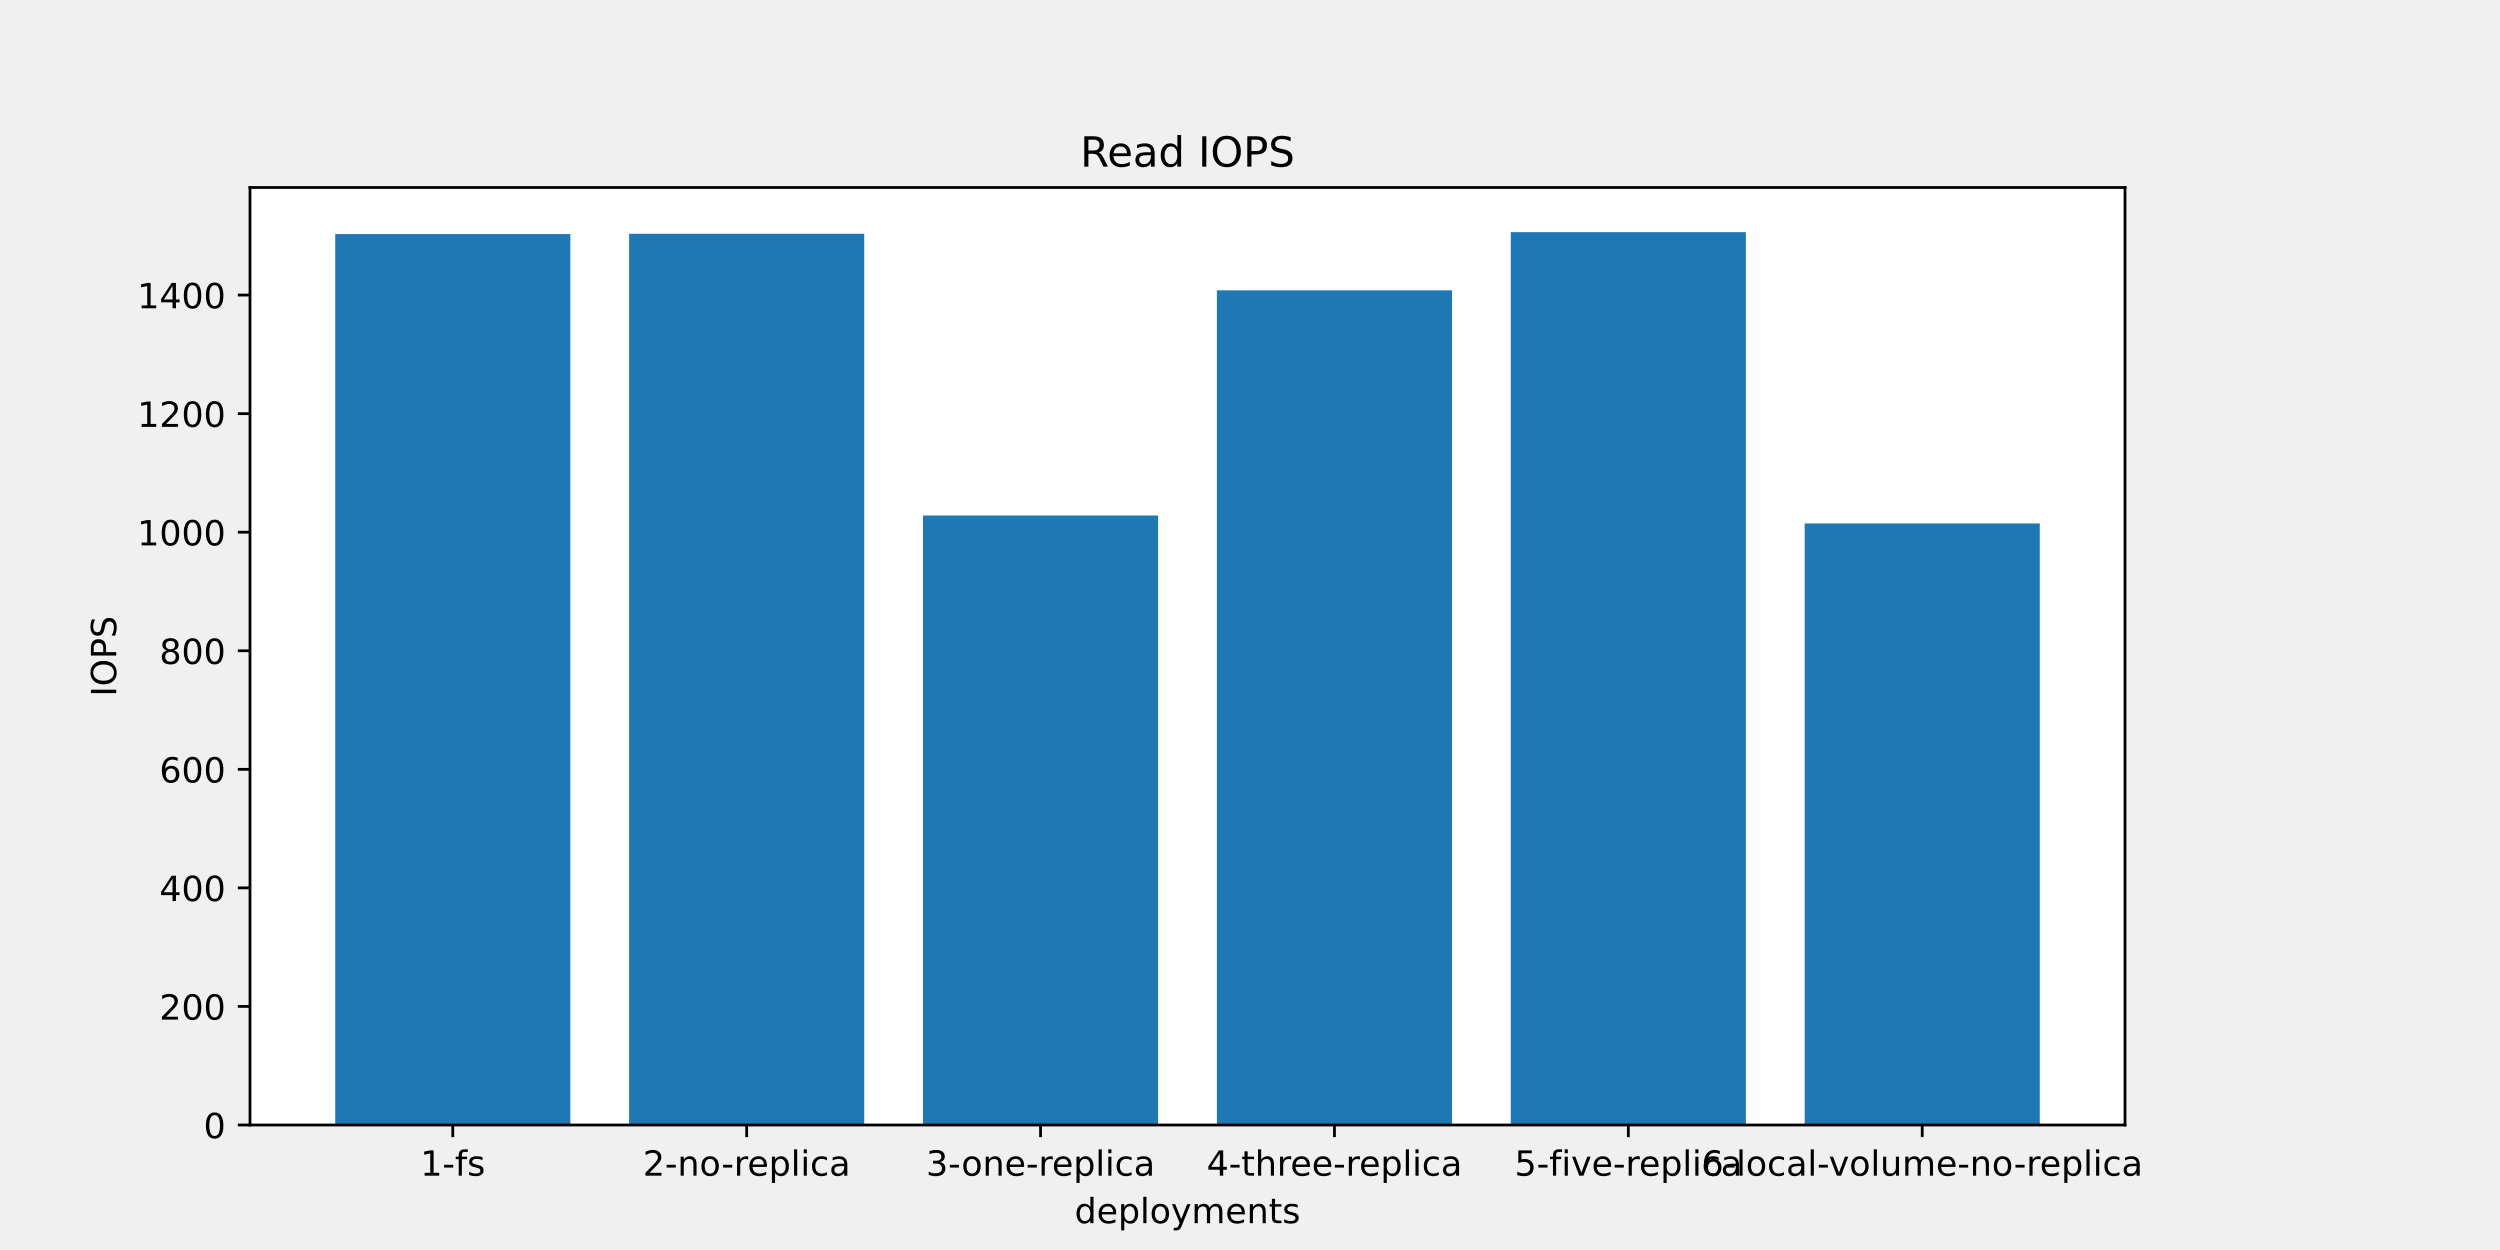
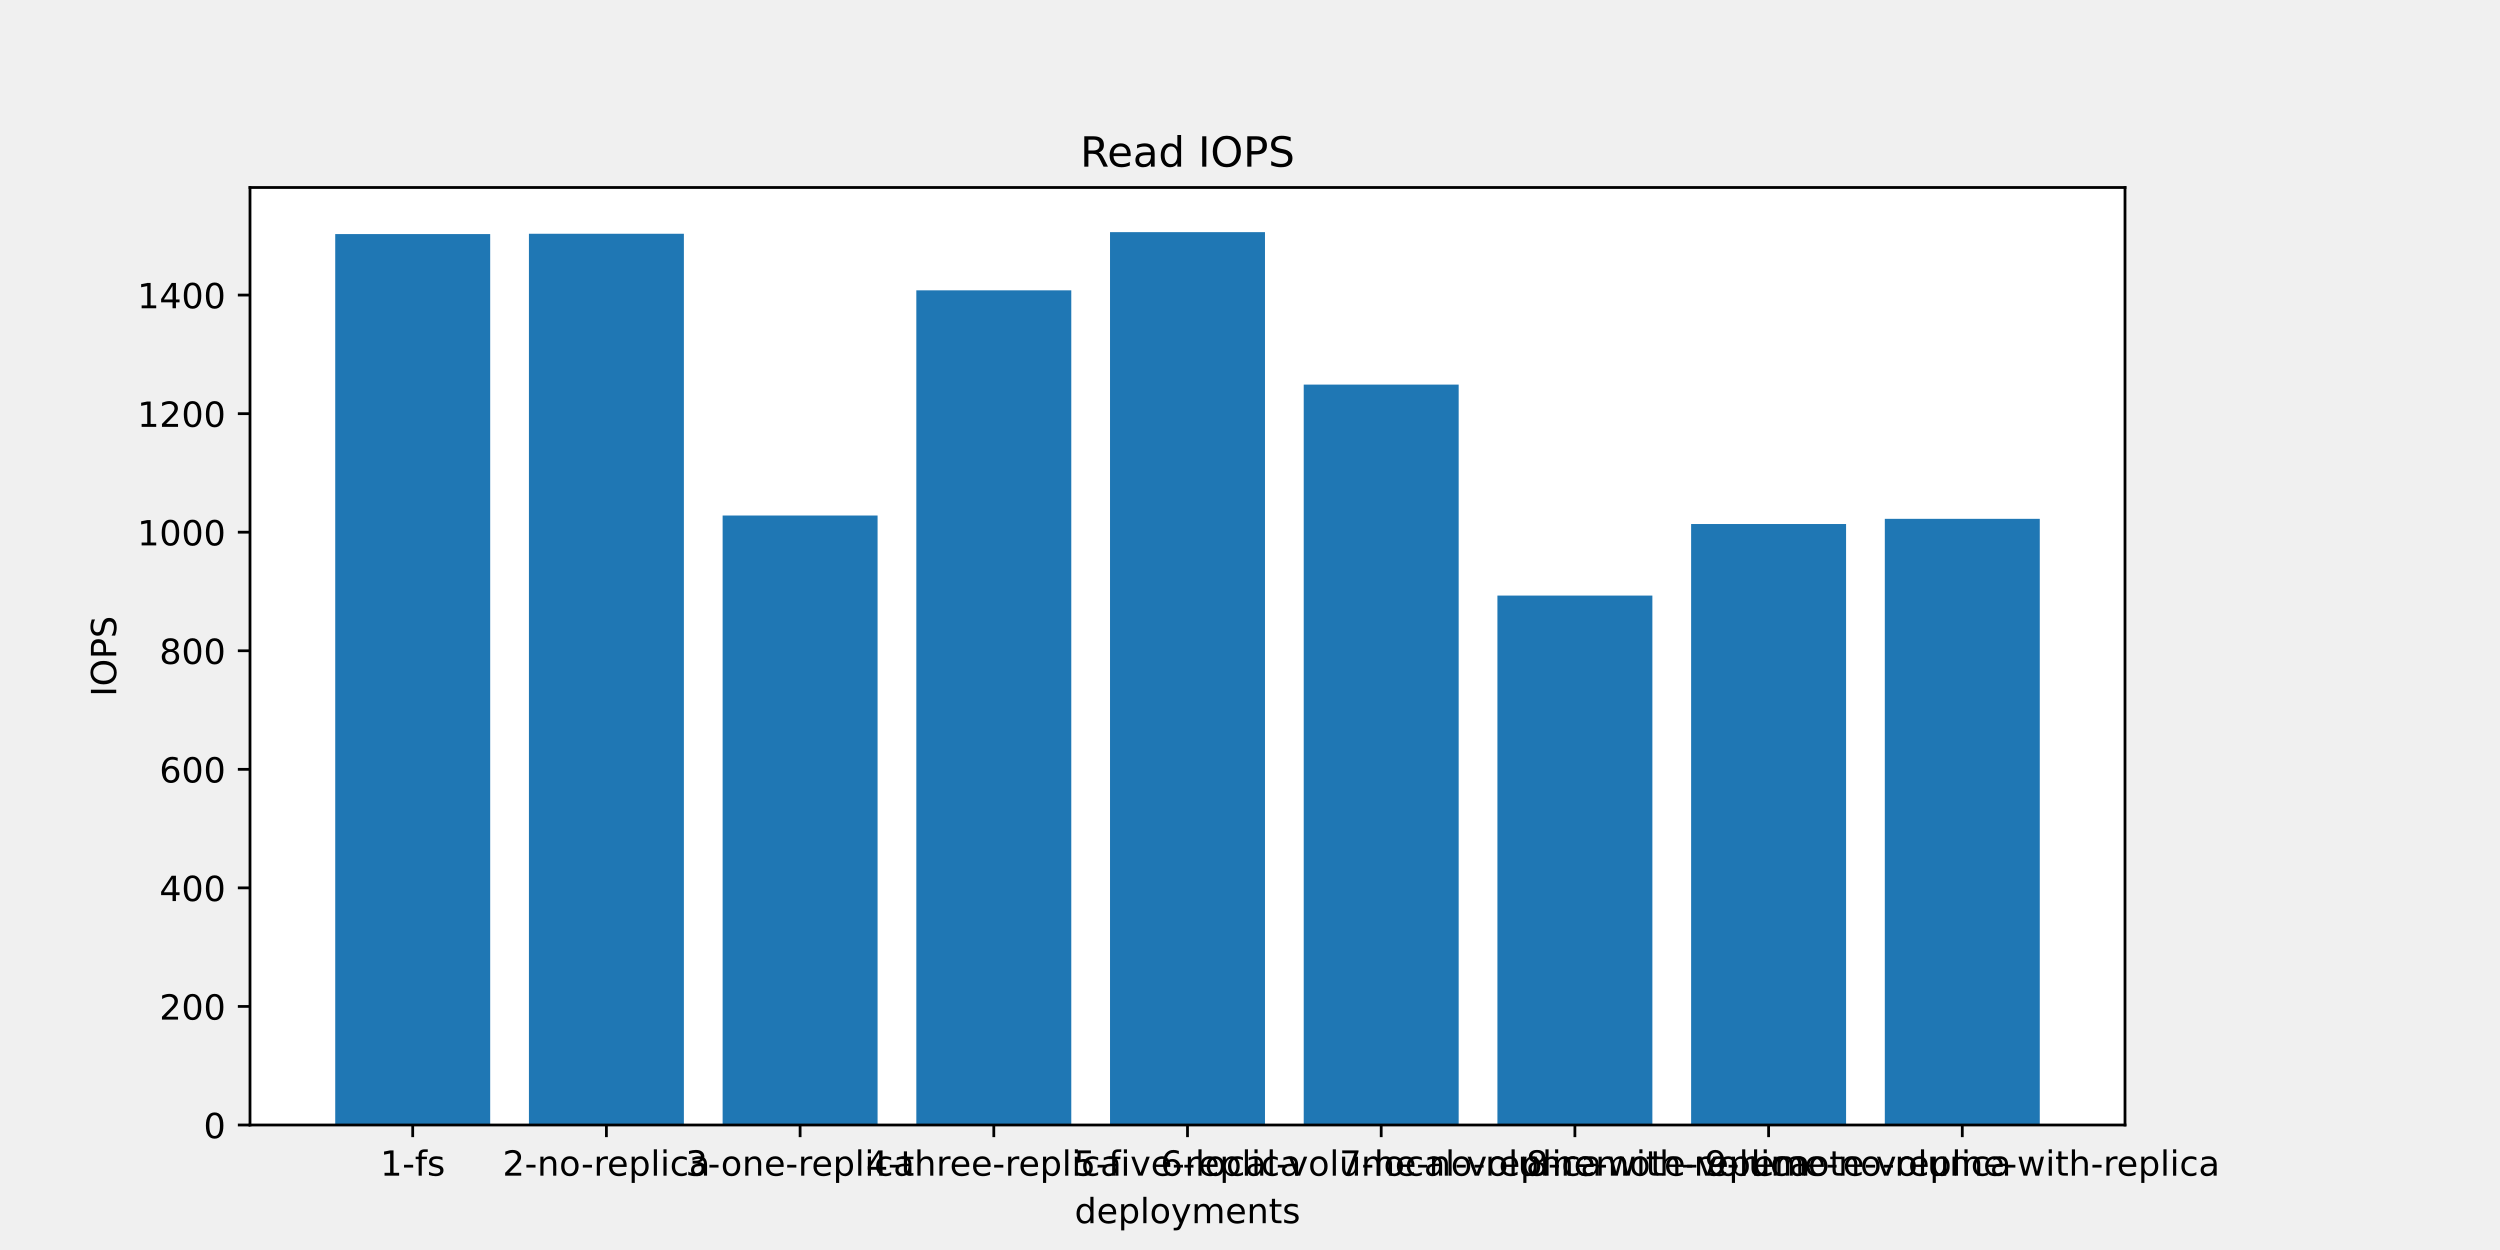
<svg xmlns="http://www.w3.org/2000/svg" xmlns:xlink="http://www.w3.org/1999/xlink" height="360pt" version="1.1" viewBox="0 0 720 360" width="720pt">
  <defs>
    <style type="text/css">*{stroke-linecap:butt;stroke-linejoin:round;}</style>
  </defs>
  <g id="figure_1">
    <g id="patch_1">
      <path d="M 0 360  L 720 360  L 720 0  L 0 0  z " style="fill:none;" />
    </g>
    <g id="axes_1">
      <g id="patch_2">
        <path d="M 72 324  L 612 324  L 612 54  L 72 54  z " style="fill:#ffffff;" />
      </g>
      <g id="patch_3">
-         <path clip-path="url(#p9864a8d5bb)" d="M 96.545 324  L 164.257 324  L 164.257 67.412  L 96.545 67.412  z " style="fill:#1f77b4;" />
+         <path clip-path="url(#pe671afdcc9)" d="M 96.545 324  L 141.174 324  L 141.174 67.412  L 96.545 67.412  z " style="fill:#1f77b4;" />
      </g>
      <g id="patch_4">
-         <path clip-path="url(#p9864a8d5bb)" d="M 181.185 324  L 248.897 324  L 248.897 67.322  L 181.185 67.322  z " style="fill:#1f77b4;" />
+         <path clip-path="url(#pe671afdcc9)" d="M 152.331 324  L 196.959 324  L 196.959 67.322  L 152.331 67.322  z " style="fill:#1f77b4;" />
      </g>
      <g id="patch_5">
-         <path clip-path="url(#p9864a8d5bb)" d="M 265.824 324  L 333.536 324  L 333.536 148.469  L 265.824 148.469  z " style="fill:#1f77b4;" />
+         <path clip-path="url(#pe671afdcc9)" d="M 208.116 324  L 252.744 324  L 252.744 148.469  L 208.116 148.469  z " style="fill:#1f77b4;" />
      </g>
      <g id="patch_6">
-         <path clip-path="url(#p9864a8d5bb)" d="M 350.464 324  L 418.176 324  L 418.176 83.616  L 350.464 83.616  z " style="fill:#1f77b4;" />
+         <path clip-path="url(#pe671afdcc9)" d="M 263.901 324  L 308.529 324  L 308.529 83.616  L 263.901 83.616  z " style="fill:#1f77b4;" />
      </g>
      <g id="patch_7">
-         <path clip-path="url(#p9864a8d5bb)" d="M 435.103 324  L 502.815 324  L 502.815 66.857  L 435.103 66.857  z " style="fill:#1f77b4;" />
+         <path clip-path="url(#pe671afdcc9)" d="M 319.686 324  L 364.314 324  L 364.314 66.857  L 319.686 66.857  z " style="fill:#1f77b4;" />
      </g>
      <g id="patch_8">
-         <path clip-path="url(#p9864a8d5bb)" d="M 519.743 324  L 587.455 324  L 587.455 150.751  L 519.743 150.751  z " style="fill:#1f77b4;" />
+         <path clip-path="url(#pe671afdcc9)" d="M 375.471 324  L 420.099 324  L 420.099 110.764  L 375.471 110.764  z " style="fill:#1f77b4;" />
+       </g>
+       <g id="patch_9">
+         <path clip-path="url(#pe671afdcc9)" d="M 431.256 324  L 475.884 324  L 475.884 171.525  L 431.256 171.525  z " style="fill:#1f77b4;" />
+       </g>
+       <g id="patch_10">
+         <path clip-path="url(#pe671afdcc9)" d="M 487.041 324  L 531.669 324  L 531.669 150.917  L 487.041 150.917  z " style="fill:#1f77b4;" />
+       </g>
+       <g id="patch_11">
+         <path clip-path="url(#pe671afdcc9)" d="M 542.826 324  L 587.455 324  L 587.455 149.425  L 542.826 149.425  z " style="fill:#1f77b4;" />
      </g>
      <g id="matplotlib.axis_1">
        <g id="xtick_1">
          <g id="line2d_1">
            <defs>
-               <path d="M 0 0  L 0 3.5  " id="mfd2150eef0" style="stroke:#000000;stroke-width:0.8;" />
+               <path d="M 0 0  L 0 3.5  " id="mb01136a53d" style="stroke:#000000;stroke-width:0.8;" />
            </defs>
            <g>
-               <use style="stroke:#000000;stroke-width:0.8;" x="130.401" xlink:href="#mfd2150eef0" y="324" />
+               <use style="stroke:#000000;stroke-width:0.8;" x="118.86" xlink:href="#mb01136a53d" y="324" />
            </g>
          </g>
          <g id="text_1">
-             <g transform="translate(121.0513 338.5984)scale(0.1 -0.1)">
+             <g transform="translate(109.5095 338.5984)scale(0.1 -0.1)">
              <defs>
                <path d="M 794 531  L 1825 531  L 1825 4091  L 703 3866  L 703 4441  L 1819 4666  L 2450 4666  L 2450 531  L 3481 531  L 3481 0  L 794 0  L 794 531  z " id="DejaVuSans-31" transform="scale(0.015625)" />
                <path d="M 313 2009  L 1997 2009  L 1997 1497  L 313 1497  L 313 2009  z " id="DejaVuSans-2d" transform="scale(0.015625)" />
                <path d="M 2375 4863  L 2375 4384  L 1825 4384  Q 1516 4384 1395 4259  Q 1275 4134 1275 3809  L 1275 3500  L 2222 3500  L 2222 3053  L 1275 3053  L 1275 0  L 697 0  L 697 3053  L 147 3053  L 147 3500  L 697 3500  L 697 3744  Q 697 4328 969 4595  Q 1241 4863 1831 4863  L 2375 4863  z " id="DejaVuSans-66" transform="scale(0.015625)" />
                <path d="M 2834 3397  L 2834 2853  Q 2591 2978 2328 3040  Q 2066 3103 1784 3103  Q 1356 3103 1142 2972  Q 928 2841 928 2578  Q 928 2378 1081 2264  Q 1234 2150 1697 2047  L 1894 2003  Q 2506 1872 2764 1633  Q 3022 1394 3022 966  Q 3022 478 2636 193  Q 2250 -91 1575 -91  Q 1294 -91 989 -36  Q 684 19 347 128  L 347 722  Q 666 556 975 473  Q 1284 391 1588 391  Q 1994 391 2212 530  Q 2431 669 2431 922  Q 2431 1156 2273 1281  Q 2116 1406 1581 1522  L 1381 1569  Q 847 1681 609 1914  Q 372 2147 372 2553  Q 372 3047 722 3315  Q 1072 3584 1716 3584  Q 2034 3584 2315 3537  Q 2597 3491 2834 3397  z " id="DejaVuSans-73" transform="scale(0.015625)" />
              </defs>
              <use xlink:href="#DejaVuSans-31" />
              <use x="63.623" xlink:href="#DejaVuSans-2d" />
              <use x="99.707" xlink:href="#DejaVuSans-66" />
              <use x="134.912" xlink:href="#DejaVuSans-73" />
            </g>
          </g>
        </g>
        <g id="xtick_2">
          <g id="line2d_2">
            <g>
-               <use style="stroke:#000000;stroke-width:0.8;" x="215.041" xlink:href="#mfd2150eef0" y="324" />
+               <use style="stroke:#000000;stroke-width:0.8;" x="174.645" xlink:href="#mb01136a53d" y="324" />
            </g>
          </g>
          <g id="text_2">
-             <g transform="translate(185.1447 338.5984)scale(0.1 -0.1)">
+             <g transform="translate(144.7485 338.5984)scale(0.1 -0.1)">
              <defs>
                <path d="M 1228 531  L 3431 531  L 3431 0  L 469 0  L 469 531  Q 828 903 1448 1529  Q 2069 2156 2228 2338  Q 2531 2678 2651 2914  Q 2772 3150 2772 3378  Q 2772 3750 2511 3984  Q 2250 4219 1831 4219  Q 1534 4219 1204 4116  Q 875 4013 500 3803  L 500 4441  Q 881 4594 1212 4672  Q 1544 4750 1819 4750  Q 2544 4750 2975 4387  Q 3406 4025 3406 3419  Q 3406 3131 3298 2873  Q 3191 2616 2906 2266  Q 2828 2175 2409 1742  Q 1991 1309 1228 531  z " id="DejaVuSans-32" transform="scale(0.015625)" />
                <path d="M 3513 2113  L 3513 0  L 2938 0  L 2938 2094  Q 2938 2591 2744 2837  Q 2550 3084 2163 3084  Q 1697 3084 1428 2787  Q 1159 2491 1159 1978  L 1159 0  L 581 0  L 581 3500  L 1159 3500  L 1159 2956  Q 1366 3272 1645 3428  Q 1925 3584 2291 3584  Q 2894 3584 3203 3211  Q 3513 2838 3513 2113  z " id="DejaVuSans-6e" transform="scale(0.015625)" />
                <path d="M 1959 3097  Q 1497 3097 1228 2736  Q 959 2375 959 1747  Q 959 1119 1226 758  Q 1494 397 1959 397  Q 2419 397 2687 759  Q 2956 1122 2956 1747  Q 2956 2369 2687 2733  Q 2419 3097 1959 3097  z M 1959 3584  Q 2709 3584 3137 3096  Q 3566 2609 3566 1747  Q 3566 888 3137 398  Q 2709 -91 1959 -91  Q 1206 -91 779 398  Q 353 888 353 1747  Q 353 2609 779 3096  Q 1206 3584 1959 3584  z " id="DejaVuSans-6f" transform="scale(0.015625)" />
                <path d="M 2631 2963  Q 2534 3019 2420 3045  Q 2306 3072 2169 3072  Q 1681 3072 1420 2755  Q 1159 2438 1159 1844  L 1159 0  L 581 0  L 581 3500  L 1159 3500  L 1159 2956  Q 1341 3275 1631 3429  Q 1922 3584 2338 3584  Q 2397 3584 2469 3576  Q 2541 3569 2628 3553  L 2631 2963  z " id="DejaVuSans-72" transform="scale(0.015625)" />
                <path d="M 3597 1894  L 3597 1613  L 953 1613  Q 991 1019 1311 708  Q 1631 397 2203 397  Q 2534 397 2845 478  Q 3156 559 3463 722  L 3463 178  Q 3153 47 2828 -22  Q 2503 -91 2169 -91  Q 1331 -91 842 396  Q 353 884 353 1716  Q 353 2575 817 3079  Q 1281 3584 2069 3584  Q 2775 3584 3186 3129  Q 3597 2675 3597 1894  z M 3022 2063  Q 3016 2534 2758 2815  Q 2500 3097 2075 3097  Q 1594 3097 1305 2825  Q 1016 2553 972 2059  L 3022 2063  z " id="DejaVuSans-65" transform="scale(0.015625)" />
                <path d="M 1159 525  L 1159 -1331  L 581 -1331  L 581 3500  L 1159 3500  L 1159 2969  Q 1341 3281 1617 3432  Q 1894 3584 2278 3584  Q 2916 3584 3314 3078  Q 3713 2572 3713 1747  Q 3713 922 3314 415  Q 2916 -91 2278 -91  Q 1894 -91 1617 61  Q 1341 213 1159 525  z M 3116 1747  Q 3116 2381 2855 2742  Q 2594 3103 2138 3103  Q 1681 3103 1420 2742  Q 1159 2381 1159 1747  Q 1159 1113 1420 752  Q 1681 391 2138 391  Q 2594 391 2855 752  Q 3116 1113 3116 1747  z " id="DejaVuSans-70" transform="scale(0.015625)" />
                <path d="M 603 4863  L 1178 4863  L 1178 0  L 603 0  L 603 4863  z " id="DejaVuSans-6c" transform="scale(0.015625)" />
                <path d="M 603 3500  L 1178 3500  L 1178 0  L 603 0  L 603 3500  z M 603 4863  L 1178 4863  L 1178 4134  L 603 4134  L 603 4863  z " id="DejaVuSans-69" transform="scale(0.015625)" />
                <path d="M 3122 3366  L 3122 2828  Q 2878 2963 2633 3030  Q 2388 3097 2138 3097  Q 1578 3097 1268 2742  Q 959 2388 959 1747  Q 959 1106 1268 751  Q 1578 397 2138 397  Q 2388 397 2633 464  Q 2878 531 3122 666  L 3122 134  Q 2881 22 2623 -34  Q 2366 -91 2075 -91  Q 1284 -91 818 406  Q 353 903 353 1747  Q 353 2603 823 3093  Q 1294 3584 2113 3584  Q 2378 3584 2631 3529  Q 2884 3475 3122 3366  z " id="DejaVuSans-63" transform="scale(0.015625)" />
                <path d="M 2194 1759  Q 1497 1759 1228 1600  Q 959 1441 959 1056  Q 959 750 1161 570  Q 1363 391 1709 391  Q 2188 391 2477 730  Q 2766 1069 2766 1631  L 2766 1759  L 2194 1759  z M 3341 1997  L 3341 0  L 2766 0  L 2766 531  Q 2569 213 2275 61  Q 1981 -91 1556 -91  Q 1019 -91 701 211  Q 384 513 384 1019  Q 384 1609 779 1909  Q 1175 2209 1959 2209  L 2766 2209  L 2766 2266  Q 2766 2663 2505 2880  Q 2244 3097 1772 3097  Q 1472 3097 1187 3025  Q 903 2953 641 2809  L 641 3341  Q 956 3463 1253 3523  Q 1550 3584 1831 3584  Q 2591 3584 2966 3190  Q 3341 2797 3341 1997  z " id="DejaVuSans-61" transform="scale(0.015625)" />
              </defs>
              <use xlink:href="#DejaVuSans-32" />
              <use x="63.623" xlink:href="#DejaVuSans-2d" />
              <use x="99.707" xlink:href="#DejaVuSans-6e" />
              <use x="163.086" xlink:href="#DejaVuSans-6f" />
              <use x="226.143" xlink:href="#DejaVuSans-2d" />
              <use x="262.227" xlink:href="#DejaVuSans-72" />
              <use x="301.09" xlink:href="#DejaVuSans-65" />
              <use x="362.613" xlink:href="#DejaVuSans-70" />
              <use x="426.09" xlink:href="#DejaVuSans-6c" />
              <use x="453.873" xlink:href="#DejaVuSans-69" />
              <use x="481.656" xlink:href="#DejaVuSans-63" />
              <use x="536.637" xlink:href="#DejaVuSans-61" />
            </g>
          </g>
        </g>
        <g id="xtick_3">
          <g id="line2d_3">
            <g>
-               <use style="stroke:#000000;stroke-width:0.8;" x="299.68" xlink:href="#mfd2150eef0" y="324" />
+               <use style="stroke:#000000;stroke-width:0.8;" x="230.43" xlink:href="#mb01136a53d" y="324" />
            </g>
          </g>
          <g id="text_3">
-             <g transform="translate(266.7076 338.5984)scale(0.1 -0.1)">
+             <g transform="translate(197.4571 338.5984)scale(0.1 -0.1)">
              <defs>
                <path d="M 2597 2516  Q 3050 2419 3304 2112  Q 3559 1806 3559 1356  Q 3559 666 3084 287  Q 2609 -91 1734 -91  Q 1441 -91 1130 -33  Q 819 25 488 141  L 488 750  Q 750 597 1062 519  Q 1375 441 1716 441  Q 2309 441 2620 675  Q 2931 909 2931 1356  Q 2931 1769 2642 2001  Q 2353 2234 1838 2234  L 1294 2234  L 1294 2753  L 1863 2753  Q 2328 2753 2575 2939  Q 2822 3125 2822 3475  Q 2822 3834 2567 4026  Q 2313 4219 1838 4219  Q 1578 4219 1281 4162  Q 984 4106 628 3988  L 628 4550  Q 988 4650 1302 4700  Q 1616 4750 1894 4750  Q 2613 4750 3031 4423  Q 3450 4097 3450 3541  Q 3450 3153 3228 2886  Q 3006 2619 2597 2516  z " id="DejaVuSans-33" transform="scale(0.015625)" />
              </defs>
              <use xlink:href="#DejaVuSans-33" />
              <use x="63.623" xlink:href="#DejaVuSans-2d" />
              <use x="101.582" xlink:href="#DejaVuSans-6f" />
              <use x="162.764" xlink:href="#DejaVuSans-6e" />
              <use x="226.143" xlink:href="#DejaVuSans-65" />
              <use x="287.666" xlink:href="#DejaVuSans-2d" />
              <use x="323.75" xlink:href="#DejaVuSans-72" />
              <use x="362.613" xlink:href="#DejaVuSans-65" />
              <use x="424.137" xlink:href="#DejaVuSans-70" />
              <use x="487.613" xlink:href="#DejaVuSans-6c" />
              <use x="515.396" xlink:href="#DejaVuSans-69" />
              <use x="543.18" xlink:href="#DejaVuSans-63" />
              <use x="598.16" xlink:href="#DejaVuSans-61" />
            </g>
          </g>
        </g>
        <g id="xtick_4">
          <g id="line2d_4">
            <g>
-               <use style="stroke:#000000;stroke-width:0.8;" x="384.32" xlink:href="#mfd2150eef0" y="324" />
+               <use style="stroke:#000000;stroke-width:0.8;" x="286.215" xlink:href="#mb01136a53d" y="324" />
            </g>
          </g>
          <g id="text_4">
-             <g transform="translate(347.5205 338.5984)scale(0.1 -0.1)">
+             <g transform="translate(249.4157 338.5984)scale(0.1 -0.1)">
              <defs>
                <path d="M 2419 4116  L 825 1625  L 2419 1625  L 2419 4116  z M 2253 4666  L 3047 4666  L 3047 1625  L 3713 1625  L 3713 1100  L 3047 1100  L 3047 0  L 2419 0  L 2419 1100  L 313 1100  L 313 1709  L 2253 4666  z " id="DejaVuSans-34" transform="scale(0.015625)" />
                <path d="M 1172 4494  L 1172 3500  L 2356 3500  L 2356 3053  L 1172 3053  L 1172 1153  Q 1172 725 1289 603  Q 1406 481 1766 481  L 2356 481  L 2356 0  L 1766 0  Q 1100 0 847 248  Q 594 497 594 1153  L 594 3053  L 172 3053  L 172 3500  L 594 3500  L 594 4494  L 1172 4494  z " id="DejaVuSans-74" transform="scale(0.015625)" />
                <path d="M 3513 2113  L 3513 0  L 2938 0  L 2938 2094  Q 2938 2591 2744 2837  Q 2550 3084 2163 3084  Q 1697 3084 1428 2787  Q 1159 2491 1159 1978  L 1159 0  L 581 0  L 581 4863  L 1159 4863  L 1159 2956  Q 1366 3272 1645 3428  Q 1925 3584 2291 3584  Q 2894 3584 3203 3211  Q 3513 2838 3513 2113  z " id="DejaVuSans-68" transform="scale(0.015625)" />
              </defs>
              <use xlink:href="#DejaVuSans-34" />
              <use x="63.623" xlink:href="#DejaVuSans-2d" />
              <use x="99.707" xlink:href="#DejaVuSans-74" />
              <use x="138.916" xlink:href="#DejaVuSans-68" />
              <use x="202.295" xlink:href="#DejaVuSans-72" />
              <use x="241.158" xlink:href="#DejaVuSans-65" />
              <use x="302.682" xlink:href="#DejaVuSans-65" />
              <use x="364.205" xlink:href="#DejaVuSans-2d" />
              <use x="400.289" xlink:href="#DejaVuSans-72" />
              <use x="439.152" xlink:href="#DejaVuSans-65" />
              <use x="500.676" xlink:href="#DejaVuSans-70" />
              <use x="564.152" xlink:href="#DejaVuSans-6c" />
              <use x="591.936" xlink:href="#DejaVuSans-69" />
              <use x="619.719" xlink:href="#DejaVuSans-63" />
              <use x="674.699" xlink:href="#DejaVuSans-61" />
            </g>
          </g>
        </g>
        <g id="xtick_5">
          <g id="line2d_5">
            <g>
-               <use style="stroke:#000000;stroke-width:0.8;" x="468.959" xlink:href="#mfd2150eef0" y="324" />
+               <use style="stroke:#000000;stroke-width:0.8;" x="342" xlink:href="#mb01136a53d" y="324" />
            </g>
          </g>
          <g id="text_5">
-             <g transform="translate(436.1999 338.5984)scale(0.1 -0.1)">
+             <g transform="translate(309.2406 338.5984)scale(0.1 -0.1)">
              <defs>
                <path d="M 691 4666  L 3169 4666  L 3169 4134  L 1269 4134  L 1269 2991  Q 1406 3038 1543 3061  Q 1681 3084 1819 3084  Q 2600 3084 3056 2656  Q 3513 2228 3513 1497  Q 3513 744 3044 326  Q 2575 -91 1722 -91  Q 1428 -91 1123 -41  Q 819 9 494 109  L 494 744  Q 775 591 1075 516  Q 1375 441 1709 441  Q 2250 441 2565 725  Q 2881 1009 2881 1497  Q 2881 1984 2565 2268  Q 2250 2553 1709 2553  Q 1456 2553 1204 2497  Q 953 2441 691 2322  L 691 4666  z " id="DejaVuSans-35" transform="scale(0.015625)" />
                <path d="M 191 3500  L 800 3500  L 1894 563  L 2988 3500  L 3597 3500  L 2284 0  L 1503 0  L 191 3500  z " id="DejaVuSans-76" transform="scale(0.015625)" />
              </defs>
              <use xlink:href="#DejaVuSans-35" />
              <use x="63.623" xlink:href="#DejaVuSans-2d" />
              <use x="99.707" xlink:href="#DejaVuSans-66" />
              <use x="134.912" xlink:href="#DejaVuSans-69" />
              <use x="162.695" xlink:href="#DejaVuSans-76" />
              <use x="221.875" xlink:href="#DejaVuSans-65" />
              <use x="283.398" xlink:href="#DejaVuSans-2d" />
              <use x="319.482" xlink:href="#DejaVuSans-72" />
              <use x="358.346" xlink:href="#DejaVuSans-65" />
              <use x="419.869" xlink:href="#DejaVuSans-70" />
              <use x="483.346" xlink:href="#DejaVuSans-6c" />
              <use x="511.129" xlink:href="#DejaVuSans-69" />
              <use x="538.912" xlink:href="#DejaVuSans-63" />
              <use x="593.893" xlink:href="#DejaVuSans-61" />
            </g>
          </g>
        </g>
        <g id="xtick_6">
          <g id="line2d_6">
            <g>
-               <use style="stroke:#000000;stroke-width:0.8;" x="553.599" xlink:href="#mfd2150eef0" y="324" />
+               <use style="stroke:#000000;stroke-width:0.8;" x="397.785" xlink:href="#mb01136a53d" y="324" />
            </g>
          </g>
          <g id="text_6">
-             <g transform="translate(490.0519 338.5984)scale(0.1 -0.1)">
+             <g transform="translate(334.2382 338.5984)scale(0.1 -0.1)">
              <defs>
                <path d="M 2113 2584  Q 1688 2584 1439 2293  Q 1191 2003 1191 1497  Q 1191 994 1439 701  Q 1688 409 2113 409  Q 2538 409 2786 701  Q 3034 994 3034 1497  Q 3034 2003 2786 2293  Q 2538 2584 2113 2584  z M 3366 4563  L 3366 3988  Q 3128 4100 2886 4159  Q 2644 4219 2406 4219  Q 1781 4219 1451 3797  Q 1122 3375 1075 2522  Q 1259 2794 1537 2939  Q 1816 3084 2150 3084  Q 2853 3084 3261 2657  Q 3669 2231 3669 1497  Q 3669 778 3244 343  Q 2819 -91 2113 -91  Q 1303 -91 875 529  Q 447 1150 447 2328  Q 447 3434 972 4092  Q 1497 4750 2381 4750  Q 2619 4750 2861 4703  Q 3103 4656 3366 4563  z " id="DejaVuSans-36" transform="scale(0.015625)" />
                <path d="M 544 1381  L 544 3500  L 1119 3500  L 1119 1403  Q 1119 906 1312 657  Q 1506 409 1894 409  Q 2359 409 2629 706  Q 2900 1003 2900 1516  L 2900 3500  L 3475 3500  L 3475 0  L 2900 0  L 2900 538  Q 2691 219 2414 64  Q 2138 -91 1772 -91  Q 1169 -91 856 284  Q 544 659 544 1381  z M 1991 3584  L 1991 3584  z " id="DejaVuSans-75" transform="scale(0.015625)" />
                <path d="M 3328 2828  Q 3544 3216 3844 3400  Q 4144 3584 4550 3584  Q 5097 3584 5394 3201  Q 5691 2819 5691 2113  L 5691 0  L 5113 0  L 5113 2094  Q 5113 2597 4934 2840  Q 4756 3084 4391 3084  Q 3944 3084 3684 2787  Q 3425 2491 3425 1978  L 3425 0  L 2847 0  L 2847 2094  Q 2847 2600 2669 2842  Q 2491 3084 2119 3084  Q 1678 3084 1418 2786  Q 1159 2488 1159 1978  L 1159 0  L 581 0  L 581 3500  L 1159 3500  L 1159 2956  Q 1356 3278 1631 3431  Q 1906 3584 2284 3584  Q 2666 3584 2933 3390  Q 3200 3197 3328 2828  z " id="DejaVuSans-6d" transform="scale(0.015625)" />
              </defs>
              <use xlink:href="#DejaVuSans-36" />
              <use x="63.623" xlink:href="#DejaVuSans-2d" />
              <use x="99.707" xlink:href="#DejaVuSans-6c" />
              <use x="127.49" xlink:href="#DejaVuSans-6f" />
              <use x="188.672" xlink:href="#DejaVuSans-63" />
              <use x="243.652" xlink:href="#DejaVuSans-61" />
              <use x="304.932" xlink:href="#DejaVuSans-6c" />
              <use x="332.715" xlink:href="#DejaVuSans-2d" />
              <use x="366.174" xlink:href="#DejaVuSans-76" />
              <use x="425.354" xlink:href="#DejaVuSans-6f" />
              <use x="486.535" xlink:href="#DejaVuSans-6c" />
              <use x="514.318" xlink:href="#DejaVuSans-75" />
              <use x="577.697" xlink:href="#DejaVuSans-6d" />
              <use x="675.109" xlink:href="#DejaVuSans-65" />
              <use x="736.633" xlink:href="#DejaVuSans-2d" />
              <use x="772.717" xlink:href="#DejaVuSans-6e" />
              <use x="836.096" xlink:href="#DejaVuSans-6f" />
              <use x="899.152" xlink:href="#DejaVuSans-2d" />
              <use x="935.236" xlink:href="#DejaVuSans-72" />
              <use x="974.1" xlink:href="#DejaVuSans-65" />
              <use x="1035.623" xlink:href="#DejaVuSans-70" />
              <use x="1099.1" xlink:href="#DejaVuSans-6c" />
              <use x="1126.883" xlink:href="#DejaVuSans-69" />
              <use x="1154.666" xlink:href="#DejaVuSans-63" />
              <use x="1209.646" xlink:href="#DejaVuSans-61" />
            </g>
          </g>
        </g>
-         <g id="text_7">
+         <g id="xtick_7">
+           <g id="line2d_7">
+             <g>
+               <use style="stroke:#000000;stroke-width:0.8;" x="453.57" xlink:href="#mb01136a53d" y="324" />
+             </g>
+           </g>
+           <g id="text_7">
+             <g transform="translate(385.7382 338.5984)scale(0.1 -0.1)">
+               <defs>
+                 <path d="M 525 4666  L 3525 4666  L 3525 4397  L 1831 0  L 1172 0  L 2766 4134  L 525 4134  L 525 4666  z " id="DejaVuSans-37" transform="scale(0.015625)" />
+                 <path d="M 269 3500  L 844 3500  L 1563 769  L 2278 3500  L 2956 3500  L 3675 769  L 4391 3500  L 4966 3500  L 4050 0  L 3372 0  L 2619 2869  L 1863 0  L 1184 0  L 269 3500  z " id="DejaVuSans-77" transform="scale(0.015625)" />
+               </defs>
+               <use xlink:href="#DejaVuSans-37" />
+               <use x="63.623" xlink:href="#DejaVuSans-2d" />
+               <use x="99.707" xlink:href="#DejaVuSans-6c" />
+               <use x="127.49" xlink:href="#DejaVuSans-6f" />
+               <use x="188.672" xlink:href="#DejaVuSans-63" />
+               <use x="243.652" xlink:href="#DejaVuSans-61" />
+               <use x="304.932" xlink:href="#DejaVuSans-6c" />
+               <use x="332.715" xlink:href="#DejaVuSans-2d" />
+               <use x="366.174" xlink:href="#DejaVuSans-76" />
+               <use x="425.354" xlink:href="#DejaVuSans-6f" />
+               <use x="486.535" xlink:href="#DejaVuSans-6c" />
+               <use x="514.318" xlink:href="#DejaVuSans-75" />
+               <use x="577.697" xlink:href="#DejaVuSans-6d" />
+               <use x="675.109" xlink:href="#DejaVuSans-65" />
+               <use x="736.633" xlink:href="#DejaVuSans-2d" />
+               <use x="772.717" xlink:href="#DejaVuSans-77" />
+               <use x="854.504" xlink:href="#DejaVuSans-69" />
+               <use x="882.287" xlink:href="#DejaVuSans-74" />
+               <use x="921.496" xlink:href="#DejaVuSans-68" />
+               <use x="984.875" xlink:href="#DejaVuSans-2d" />
+               <use x="1020.959" xlink:href="#DejaVuSans-72" />
+               <use x="1059.822" xlink:href="#DejaVuSans-65" />
+               <use x="1121.346" xlink:href="#DejaVuSans-70" />
+               <use x="1184.822" xlink:href="#DejaVuSans-6c" />
+               <use x="1212.605" xlink:href="#DejaVuSans-69" />
+               <use x="1240.389" xlink:href="#DejaVuSans-63" />
+               <use x="1295.369" xlink:href="#DejaVuSans-61" />
+             </g>
+           </g>
+         </g>
+         <g id="xtick_8">
+           <g id="line2d_8">
+             <g>
+               <use style="stroke:#000000;stroke-width:0.8;" x="509.355" xlink:href="#mb01136a53d" y="324" />
+             </g>
+           </g>
+           <g id="text_8">
+             <g transform="translate(439.4733 338.5984)scale(0.1 -0.1)">
+               <defs>
+                 <path d="M 2034 2216  Q 1584 2216 1326 1975  Q 1069 1734 1069 1313  Q 1069 891 1326 650  Q 1584 409 2034 409  Q 2484 409 2743 651  Q 3003 894 3003 1313  Q 3003 1734 2745 1975  Q 2488 2216 2034 2216  z M 1403 2484  Q 997 2584 770 2862  Q 544 3141 544 3541  Q 544 4100 942 4425  Q 1341 4750 2034 4750  Q 2731 4750 3128 4425  Q 3525 4100 3525 3541  Q 3525 3141 3298 2862  Q 3072 2584 2669 2484  Q 3125 2378 3379 2068  Q 3634 1759 3634 1313  Q 3634 634 3220 271  Q 2806 -91 2034 -91  Q 1263 -91 848 271  Q 434 634 434 1313  Q 434 1759 690 2068  Q 947 2378 1403 2484  z M 1172 3481  Q 1172 3119 1398 2916  Q 1625 2713 2034 2713  Q 2441 2713 2670 2916  Q 2900 3119 2900 3481  Q 2900 3844 2670 4047  Q 2441 4250 2034 4250  Q 1625 4250 1398 4047  Q 1172 3844 1172 3481  z " id="DejaVuSans-38" transform="scale(0.015625)" />
+               </defs>
+               <use xlink:href="#DejaVuSans-38" />
+               <use x="63.623" xlink:href="#DejaVuSans-2d" />
+               <use x="99.707" xlink:href="#DejaVuSans-72" />
+               <use x="138.57" xlink:href="#DejaVuSans-65" />
+               <use x="200.094" xlink:href="#DejaVuSans-6d" />
+               <use x="297.506" xlink:href="#DejaVuSans-6f" />
+               <use x="358.688" xlink:href="#DejaVuSans-74" />
+               <use x="397.896" xlink:href="#DejaVuSans-65" />
+               <use x="459.42" xlink:href="#DejaVuSans-2d" />
+               <use x="492.879" xlink:href="#DejaVuSans-76" />
+               <use x="552.059" xlink:href="#DejaVuSans-6f" />
+               <use x="613.24" xlink:href="#DejaVuSans-6c" />
+               <use x="641.023" xlink:href="#DejaVuSans-75" />
+               <use x="704.402" xlink:href="#DejaVuSans-6d" />
+               <use x="801.814" xlink:href="#DejaVuSans-65" />
+               <use x="863.338" xlink:href="#DejaVuSans-2d" />
+               <use x="899.422" xlink:href="#DejaVuSans-6e" />
+               <use x="962.801" xlink:href="#DejaVuSans-6f" />
+               <use x="1025.857" xlink:href="#DejaVuSans-2d" />
+               <use x="1061.941" xlink:href="#DejaVuSans-72" />
+               <use x="1100.805" xlink:href="#DejaVuSans-65" />
+               <use x="1162.328" xlink:href="#DejaVuSans-70" />
+               <use x="1225.805" xlink:href="#DejaVuSans-6c" />
+               <use x="1253.588" xlink:href="#DejaVuSans-69" />
+               <use x="1281.371" xlink:href="#DejaVuSans-63" />
+               <use x="1336.352" xlink:href="#DejaVuSans-61" />
+             </g>
+           </g>
+         </g>
+         <g id="xtick_9">
+           <g id="line2d_9">
+             <g>
+               <use style="stroke:#000000;stroke-width:0.8;" x="565.14" xlink:href="#mb01136a53d" y="324" />
+             </g>
+           </g>
+           <g id="text_9">
+             <g transform="translate(490.9733 338.5984)scale(0.1 -0.1)">
+               <defs>
+                 <path d="M 703 97  L 703 672  Q 941 559 1184 500  Q 1428 441 1663 441  Q 2288 441 2617 861  Q 2947 1281 2994 2138  Q 2813 1869 2534 1725  Q 2256 1581 1919 1581  Q 1219 1581 811 2004  Q 403 2428 403 3163  Q 403 3881 828 4315  Q 1253 4750 1959 4750  Q 2769 4750 3195 4129  Q 3622 3509 3622 2328  Q 3622 1225 3098 567  Q 2575 -91 1691 -91  Q 1453 -91 1209 -44  Q 966 3 703 97  z M 1959 2075  Q 2384 2075 2632 2365  Q 2881 2656 2881 3163  Q 2881 3666 2632 3958  Q 2384 4250 1959 4250  Q 1534 4250 1286 3958  Q 1038 3666 1038 3163  Q 1038 2656 1286 2365  Q 1534 2075 1959 2075  z " id="DejaVuSans-39" transform="scale(0.015625)" />
+               </defs>
+               <use xlink:href="#DejaVuSans-39" />
+               <use x="63.623" xlink:href="#DejaVuSans-2d" />
+               <use x="99.707" xlink:href="#DejaVuSans-72" />
+               <use x="138.57" xlink:href="#DejaVuSans-65" />
+               <use x="200.094" xlink:href="#DejaVuSans-6d" />
+               <use x="297.506" xlink:href="#DejaVuSans-6f" />
+               <use x="358.688" xlink:href="#DejaVuSans-74" />
+               <use x="397.896" xlink:href="#DejaVuSans-65" />
+               <use x="459.42" xlink:href="#DejaVuSans-2d" />
+               <use x="492.879" xlink:href="#DejaVuSans-76" />
+               <use x="552.059" xlink:href="#DejaVuSans-6f" />
+               <use x="613.24" xlink:href="#DejaVuSans-6c" />
+               <use x="641.023" xlink:href="#DejaVuSans-75" />
+               <use x="704.402" xlink:href="#DejaVuSans-6d" />
+               <use x="801.814" xlink:href="#DejaVuSans-65" />
+               <use x="863.338" xlink:href="#DejaVuSans-2d" />
+               <use x="899.422" xlink:href="#DejaVuSans-77" />
+               <use x="981.209" xlink:href="#DejaVuSans-69" />
+               <use x="1008.992" xlink:href="#DejaVuSans-74" />
+               <use x="1048.201" xlink:href="#DejaVuSans-68" />
+               <use x="1111.58" xlink:href="#DejaVuSans-2d" />
+               <use x="1147.664" xlink:href="#DejaVuSans-72" />
+               <use x="1186.527" xlink:href="#DejaVuSans-65" />
+               <use x="1248.051" xlink:href="#DejaVuSans-70" />
+               <use x="1311.527" xlink:href="#DejaVuSans-6c" />
+               <use x="1339.311" xlink:href="#DejaVuSans-69" />
+               <use x="1367.094" xlink:href="#DejaVuSans-63" />
+               <use x="1422.074" xlink:href="#DejaVuSans-61" />
+             </g>
+           </g>
+         </g>
+         <g id="text_10">
          <g transform="translate(309.4867 352.2766)scale(0.1 -0.1)">
            <defs>
              <path d="M 2906 2969  L 2906 4863  L 3481 4863  L 3481 0  L 2906 0  L 2906 525  Q 2725 213 2448 61  Q 2172 -91 1784 -91  Q 1150 -91 751 415  Q 353 922 353 1747  Q 353 2572 751 3078  Q 1150 3584 1784 3584  Q 2172 3584 2448 3432  Q 2725 3281 2906 2969  z M 947 1747  Q 947 1113 1208 752  Q 1469 391 1925 391  Q 2381 391 2643 752  Q 2906 1113 2906 1747  Q 2906 2381 2643 2742  Q 2381 3103 1925 3103  Q 1469 3103 1208 2742  Q 947 2381 947 1747  z " id="DejaVuSans-64" transform="scale(0.015625)" />
              <path d="M 2059 -325  Q 1816 -950 1584 -1140  Q 1353 -1331 966 -1331  L 506 -1331  L 506 -850  L 844 -850  Q 1081 -850 1212 -737  Q 1344 -625 1503 -206  L 1606 56  L 191 3500  L 800 3500  L 1894 763  L 2988 3500  L 3597 3500  L 2059 -325  z " id="DejaVuSans-79" transform="scale(0.015625)" />
            </defs>
            <use xlink:href="#DejaVuSans-64" />
            <use x="63.477" xlink:href="#DejaVuSans-65" />
            <use x="125" xlink:href="#DejaVuSans-70" />
            <use x="188.477" xlink:href="#DejaVuSans-6c" />
            <use x="216.26" xlink:href="#DejaVuSans-6f" />
            <use x="277.441" xlink:href="#DejaVuSans-79" />
            <use x="336.621" xlink:href="#DejaVuSans-6d" />
            <use x="434.033" xlink:href="#DejaVuSans-65" />
            <use x="495.557" xlink:href="#DejaVuSans-6e" />
            <use x="558.936" xlink:href="#DejaVuSans-74" />
            <use x="598.145" xlink:href="#DejaVuSans-73" />
          </g>
        </g>
      </g>
      <g id="matplotlib.axis_2">
        <g id="ytick_1">
-           <g id="line2d_7">
+           <g id="line2d_10">
            <defs>
-               <path d="M 0 0  L -3.5 0  " id="me8d213e0da" style="stroke:#000000;stroke-width:0.8;" />
+               <path d="M 0 0  L -3.5 0  " id="ma3b23ef462" style="stroke:#000000;stroke-width:0.8;" />
            </defs>
            <g>
-               <use style="stroke:#000000;stroke-width:0.8;" x="72" xlink:href="#me8d213e0da" y="324" />
-             </g>
-           </g>
-           <g id="text_8">
+               <use style="stroke:#000000;stroke-width:0.8;" x="72" xlink:href="#ma3b23ef462" y="324" />
+             </g>
+           </g>
+           <g id="text_11">
            <g transform="translate(58.6375 327.7992)scale(0.1 -0.1)">
              <defs>
                <path d="M 2034 4250  Q 1547 4250 1301 3770  Q 1056 3291 1056 2328  Q 1056 1369 1301 889  Q 1547 409 2034 409  Q 2525 409 2770 889  Q 3016 1369 3016 2328  Q 3016 3291 2770 3770  Q 2525 4250 2034 4250  z M 2034 4750  Q 2819 4750 3233 4129  Q 3647 3509 3647 2328  Q 3647 1150 3233 529  Q 2819 -91 2034 -91  Q 1250 -91 836 529  Q 422 1150 422 2328  Q 422 3509 836 4129  Q 1250 4750 2034 4750  z " id="DejaVuSans-30" transform="scale(0.015625)" />
              </defs>
              <use xlink:href="#DejaVuSans-30" />
            </g>
          </g>
        </g>
        <g id="ytick_2">
-           <g id="line2d_8">
-             <g>
-               <use style="stroke:#000000;stroke-width:0.8;" x="72" xlink:href="#me8d213e0da" y="289.855" />
-             </g>
-           </g>
-           <g id="text_9">
+           <g id="line2d_11">
+             <g>
+               <use style="stroke:#000000;stroke-width:0.8;" x="72" xlink:href="#ma3b23ef462" y="289.855" />
+             </g>
+           </g>
+           <g id="text_12">
            <g transform="translate(45.9125 293.6543)scale(0.1 -0.1)">
              <use xlink:href="#DejaVuSans-32" />
              <use x="63.623" xlink:href="#DejaVuSans-30" />
              <use x="127.246" xlink:href="#DejaVuSans-30" />
            </g>
          </g>
        </g>
        <g id="ytick_3">
-           <g id="line2d_9">
-             <g>
-               <use style="stroke:#000000;stroke-width:0.8;" x="72" xlink:href="#me8d213e0da" y="255.71" />
-             </g>
-           </g>
-           <g id="text_10">
+           <g id="line2d_12">
+             <g>
+               <use style="stroke:#000000;stroke-width:0.8;" x="72" xlink:href="#ma3b23ef462" y="255.71" />
+             </g>
+           </g>
+           <g id="text_13">
            <g transform="translate(45.9125 259.5093)scale(0.1 -0.1)">
              <use xlink:href="#DejaVuSans-34" />
              <use x="63.623" xlink:href="#DejaVuSans-30" />
              <use x="127.246" xlink:href="#DejaVuSans-30" />
            </g>
          </g>
        </g>
        <g id="ytick_4">
-           <g id="line2d_10">
-             <g>
-               <use style="stroke:#000000;stroke-width:0.8;" x="72" xlink:href="#me8d213e0da" y="221.565" />
-             </g>
-           </g>
-           <g id="text_11">
+           <g id="line2d_13">
+             <g>
+               <use style="stroke:#000000;stroke-width:0.8;" x="72" xlink:href="#ma3b23ef462" y="221.565" />
+             </g>
+           </g>
+           <g id="text_14">
            <g transform="translate(45.9125 225.3644)scale(0.1 -0.1)">
              <use xlink:href="#DejaVuSans-36" />
              <use x="63.623" xlink:href="#DejaVuSans-30" />
              <use x="127.246" xlink:href="#DejaVuSans-30" />
            </g>
          </g>
        </g>
        <g id="ytick_5">
-           <g id="line2d_11">
-             <g>
-               <use style="stroke:#000000;stroke-width:0.8;" x="72" xlink:href="#me8d213e0da" y="187.42" />
-             </g>
-           </g>
-           <g id="text_12">
+           <g id="line2d_14">
+             <g>
+               <use style="stroke:#000000;stroke-width:0.8;" x="72" xlink:href="#ma3b23ef462" y="187.42" />
+             </g>
+           </g>
+           <g id="text_15">
            <g transform="translate(45.9125 191.2195)scale(0.1 -0.1)">
-               <defs>
-                 <path d="M 2034 2216  Q 1584 2216 1326 1975  Q 1069 1734 1069 1313  Q 1069 891 1326 650  Q 1584 409 2034 409  Q 2484 409 2743 651  Q 3003 894 3003 1313  Q 3003 1734 2745 1975  Q 2488 2216 2034 2216  z M 1403 2484  Q 997 2584 770 2862  Q 544 3141 544 3541  Q 544 4100 942 4425  Q 1341 4750 2034 4750  Q 2731 4750 3128 4425  Q 3525 4100 3525 3541  Q 3525 3141 3298 2862  Q 3072 2584 2669 2484  Q 3125 2378 3379 2068  Q 3634 1759 3634 1313  Q 3634 634 3220 271  Q 2806 -91 2034 -91  Q 1263 -91 848 271  Q 434 634 434 1313  Q 434 1759 690 2068  Q 947 2378 1403 2484  z M 1172 3481  Q 1172 3119 1398 2916  Q 1625 2713 2034 2713  Q 2441 2713 2670 2916  Q 2900 3119 2900 3481  Q 2900 3844 2670 4047  Q 2441 4250 2034 4250  Q 1625 4250 1398 4047  Q 1172 3844 1172 3481  z " id="DejaVuSans-38" transform="scale(0.015625)" />
-               </defs>
              <use xlink:href="#DejaVuSans-38" />
              <use x="63.623" xlink:href="#DejaVuSans-30" />
              <use x="127.246" xlink:href="#DejaVuSans-30" />
            </g>
          </g>
        </g>
        <g id="ytick_6">
-           <g id="line2d_12">
-             <g>
-               <use style="stroke:#000000;stroke-width:0.8;" x="72" xlink:href="#me8d213e0da" y="153.275" />
-             </g>
-           </g>
-           <g id="text_13">
+           <g id="line2d_15">
+             <g>
+               <use style="stroke:#000000;stroke-width:0.8;" x="72" xlink:href="#ma3b23ef462" y="153.275" />
+             </g>
+           </g>
+           <g id="text_16">
            <g transform="translate(39.55 157.0745)scale(0.1 -0.1)">
              <use xlink:href="#DejaVuSans-31" />
              <use x="63.623" xlink:href="#DejaVuSans-30" />
              <use x="127.246" xlink:href="#DejaVuSans-30" />
              <use x="190.869" xlink:href="#DejaVuSans-30" />
            </g>
          </g>
        </g>
        <g id="ytick_7">
-           <g id="line2d_13">
-             <g>
-               <use style="stroke:#000000;stroke-width:0.8;" x="72" xlink:href="#me8d213e0da" y="119.13" />
-             </g>
-           </g>
-           <g id="text_14">
+           <g id="line2d_16">
+             <g>
+               <use style="stroke:#000000;stroke-width:0.8;" x="72" xlink:href="#ma3b23ef462" y="119.13" />
+             </g>
+           </g>
+           <g id="text_17">
            <g transform="translate(39.55 122.9296)scale(0.1 -0.1)">
              <use xlink:href="#DejaVuSans-31" />
              <use x="63.623" xlink:href="#DejaVuSans-32" />
              <use x="127.246" xlink:href="#DejaVuSans-30" />
              <use x="190.869" xlink:href="#DejaVuSans-30" />
            </g>
          </g>
        </g>
        <g id="ytick_8">
-           <g id="line2d_14">
-             <g>
-               <use style="stroke:#000000;stroke-width:0.8;" x="72" xlink:href="#me8d213e0da" y="84.985" />
-             </g>
-           </g>
-           <g id="text_15">
+           <g id="line2d_17">
+             <g>
+               <use style="stroke:#000000;stroke-width:0.8;" x="72" xlink:href="#ma3b23ef462" y="84.985" />
+             </g>
+           </g>
+           <g id="text_18">
            <g transform="translate(39.55 88.78465)scale(0.1 -0.1)">
              <use xlink:href="#DejaVuSans-31" />
              <use x="63.623" xlink:href="#DejaVuSans-34" />
              <use x="127.246" xlink:href="#DejaVuSans-30" />
              <use x="190.869" xlink:href="#DejaVuSans-30" />
            </g>
          </g>
        </g>
-         <g id="text_16">
+         <g id="text_19">
          <g transform="translate(33.47031 200.6)rotate(-90)scale(0.1 -0.1)">
            <defs>
              <path d="M 628 4666  L 1259 4666  L 1259 0  L 628 0  L 628 4666  z " id="DejaVuSans-49" transform="scale(0.015625)" />
              <path d="M 2522 4238  Q 1834 4238 1429 3725  Q 1025 3213 1025 2328  Q 1025 1447 1429 934  Q 1834 422 2522 422  Q 3209 422 3611 934  Q 4013 1447 4013 2328  Q 4013 3213 3611 3725  Q 3209 4238 2522 4238  z M 2522 4750  Q 3503 4750 4090 4092  Q 4678 3434 4678 2328  Q 4678 1225 4090 567  Q 3503 -91 2522 -91  Q 1538 -91 948 565  Q 359 1222 359 2328  Q 359 3434 948 4092  Q 1538 4750 2522 4750  z " id="DejaVuSans-4f" transform="scale(0.015625)" />
              <path d="M 1259 4147  L 1259 2394  L 2053 2394  Q 2494 2394 2734 2622  Q 2975 2850 2975 3272  Q 2975 3691 2734 3919  Q 2494 4147 2053 4147  L 1259 4147  z M 628 4666  L 2053 4666  Q 2838 4666 3239 4311  Q 3641 3956 3641 3272  Q 3641 2581 3239 2228  Q 2838 1875 2053 1875  L 1259 1875  L 1259 0  L 628 0  L 628 4666  z " id="DejaVuSans-50" transform="scale(0.015625)" />
              <path d="M 3425 4513  L 3425 3897  Q 3066 4069 2747 4153  Q 2428 4238 2131 4238  Q 1616 4238 1336 4038  Q 1056 3838 1056 3469  Q 1056 3159 1242 3001  Q 1428 2844 1947 2747  L 2328 2669  Q 3034 2534 3370 2195  Q 3706 1856 3706 1288  Q 3706 609 3251 259  Q 2797 -91 1919 -91  Q 1588 -91 1214 -16  Q 841 59 441 206  L 441 856  Q 825 641 1194 531  Q 1563 422 1919 422  Q 2459 422 2753 634  Q 3047 847 3047 1241  Q 3047 1584 2836 1778  Q 2625 1972 2144 2069  L 1759 2144  Q 1053 2284 737 2584  Q 422 2884 422 3419  Q 422 4038 858 4394  Q 1294 4750 2059 4750  Q 2388 4750 2728 4690  Q 3069 4631 3425 4513  z " id="DejaVuSans-53" transform="scale(0.015625)" />
            </defs>
            <use xlink:href="#DejaVuSans-49" />
            <use x="29.492" xlink:href="#DejaVuSans-4f" />
            <use x="108.203" xlink:href="#DejaVuSans-50" />
            <use x="168.506" xlink:href="#DejaVuSans-53" />
          </g>
        </g>
      </g>
-       <g id="patch_9">
+       <g id="patch_12">
        <path d="M 72 324  L 72 54  " style="fill:none;stroke:#000000;stroke-linecap:square;stroke-linejoin:miter;stroke-width:0.8;" />
      </g>
-       <g id="patch_10">
+       <g id="patch_13">
        <path d="M 612 324  L 612 54  " style="fill:none;stroke:#000000;stroke-linecap:square;stroke-linejoin:miter;stroke-width:0.8;" />
      </g>
-       <g id="patch_11">
+       <g id="patch_14">
        <path d="M 72 324  L 612 324  " style="fill:none;stroke:#000000;stroke-linecap:square;stroke-linejoin:miter;stroke-width:0.8;" />
      </g>
-       <g id="patch_12">
+       <g id="patch_15">
        <path d="M 72 54  L 612 54  " style="fill:none;stroke:#000000;stroke-linecap:square;stroke-linejoin:miter;stroke-width:0.8;" />
      </g>
-       <g id="text_17">
+       <g id="text_20">
        <g transform="translate(311.0962 48)scale(0.12 -0.12)">
          <defs>
            <path d="M 2841 2188  Q 3044 2119 3236 1894  Q 3428 1669 3622 1275  L 4263 0  L 3584 0  L 2988 1197  Q 2756 1666 2539 1819  Q 2322 1972 1947 1972  L 1259 1972  L 1259 0  L 628 0  L 628 4666  L 2053 4666  Q 2853 4666 3247 4331  Q 3641 3997 3641 3322  Q 3641 2881 3436 2590  Q 3231 2300 2841 2188  z M 1259 4147  L 1259 2491  L 2053 2491  Q 2509 2491 2742 2702  Q 2975 2913 2975 3322  Q 2975 3731 2742 3939  Q 2509 4147 2053 4147  L 1259 4147  z " id="DejaVuSans-52" transform="scale(0.015625)" />
            <path id="DejaVuSans-20" transform="scale(0.015625)" />
          </defs>
          <use xlink:href="#DejaVuSans-52" />
          <use x="64.982" xlink:href="#DejaVuSans-65" />
          <use x="126.506" xlink:href="#DejaVuSans-61" />
          <use x="187.785" xlink:href="#DejaVuSans-64" />
          <use x="251.262" xlink:href="#DejaVuSans-20" />
          <use x="283.049" xlink:href="#DejaVuSans-49" />
          <use x="312.541" xlink:href="#DejaVuSans-4f" />
          <use x="391.252" xlink:href="#DejaVuSans-50" />
          <use x="451.555" xlink:href="#DejaVuSans-53" />
        </g>
      </g>
    </g>
  </g>
  <defs>
-     <clipPath id="p9864a8d5bb">
+     <clipPath id="pe671afdcc9">
      <rect height="270" width="540" x="72" y="54" />
    </clipPath>
  </defs>
</svg>
